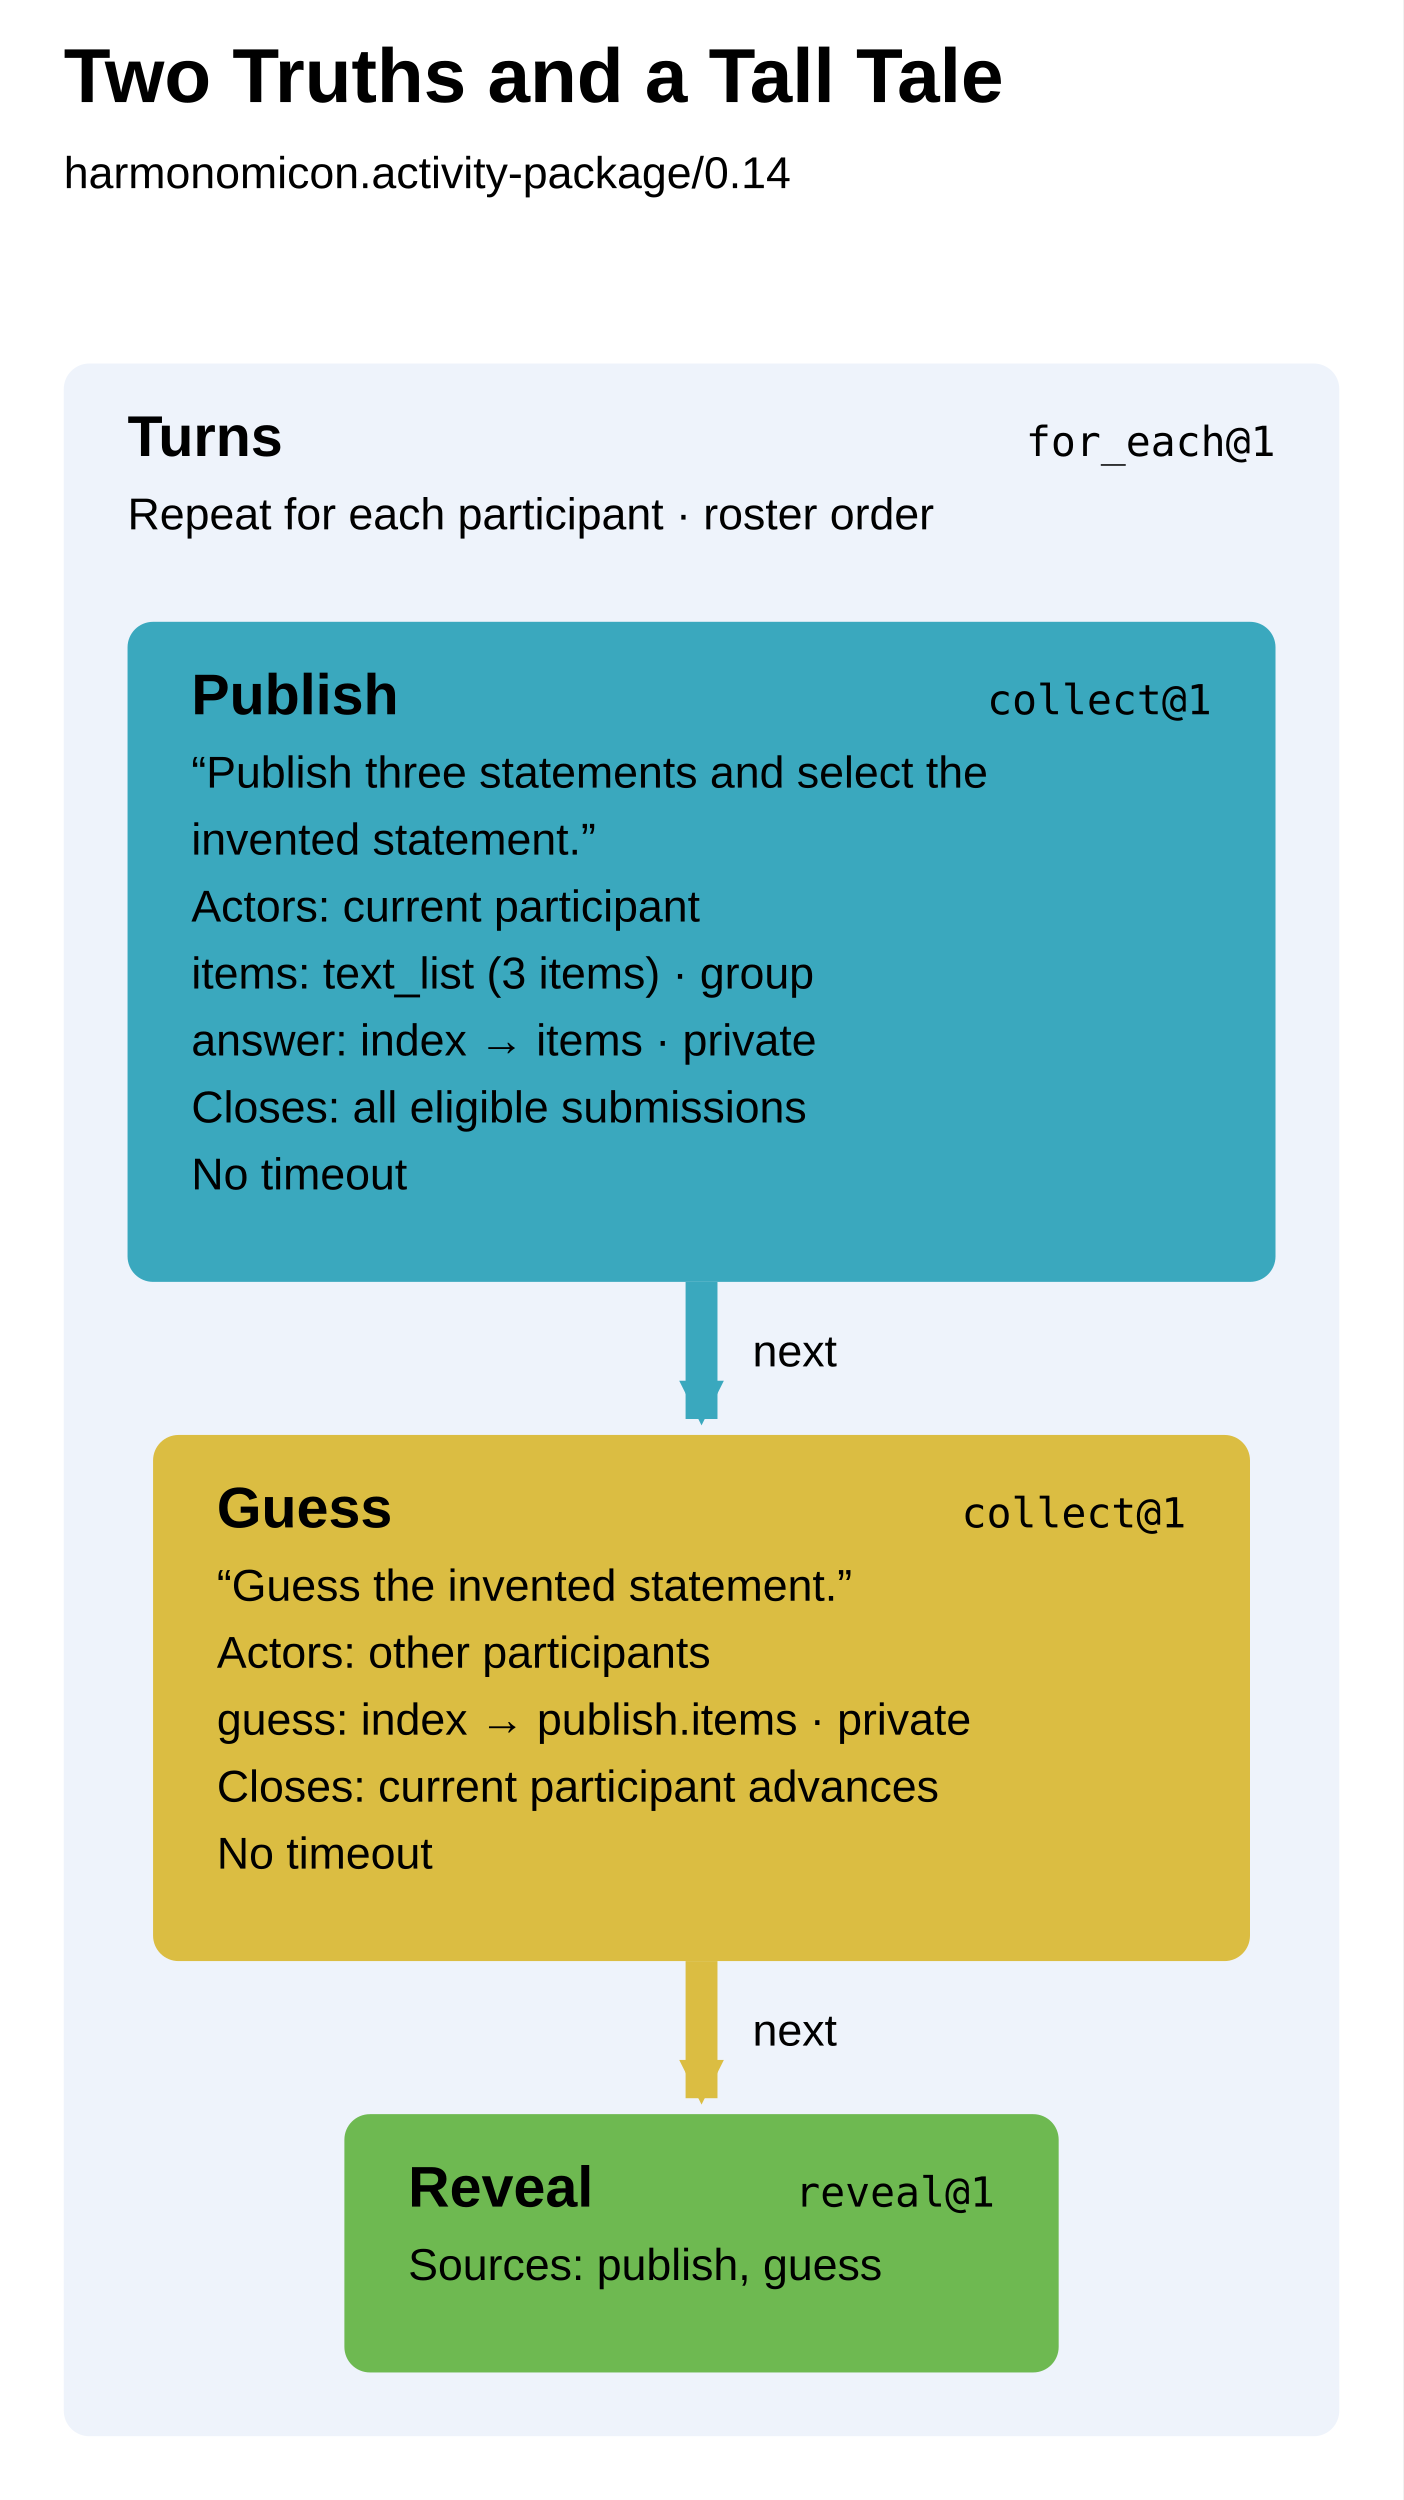
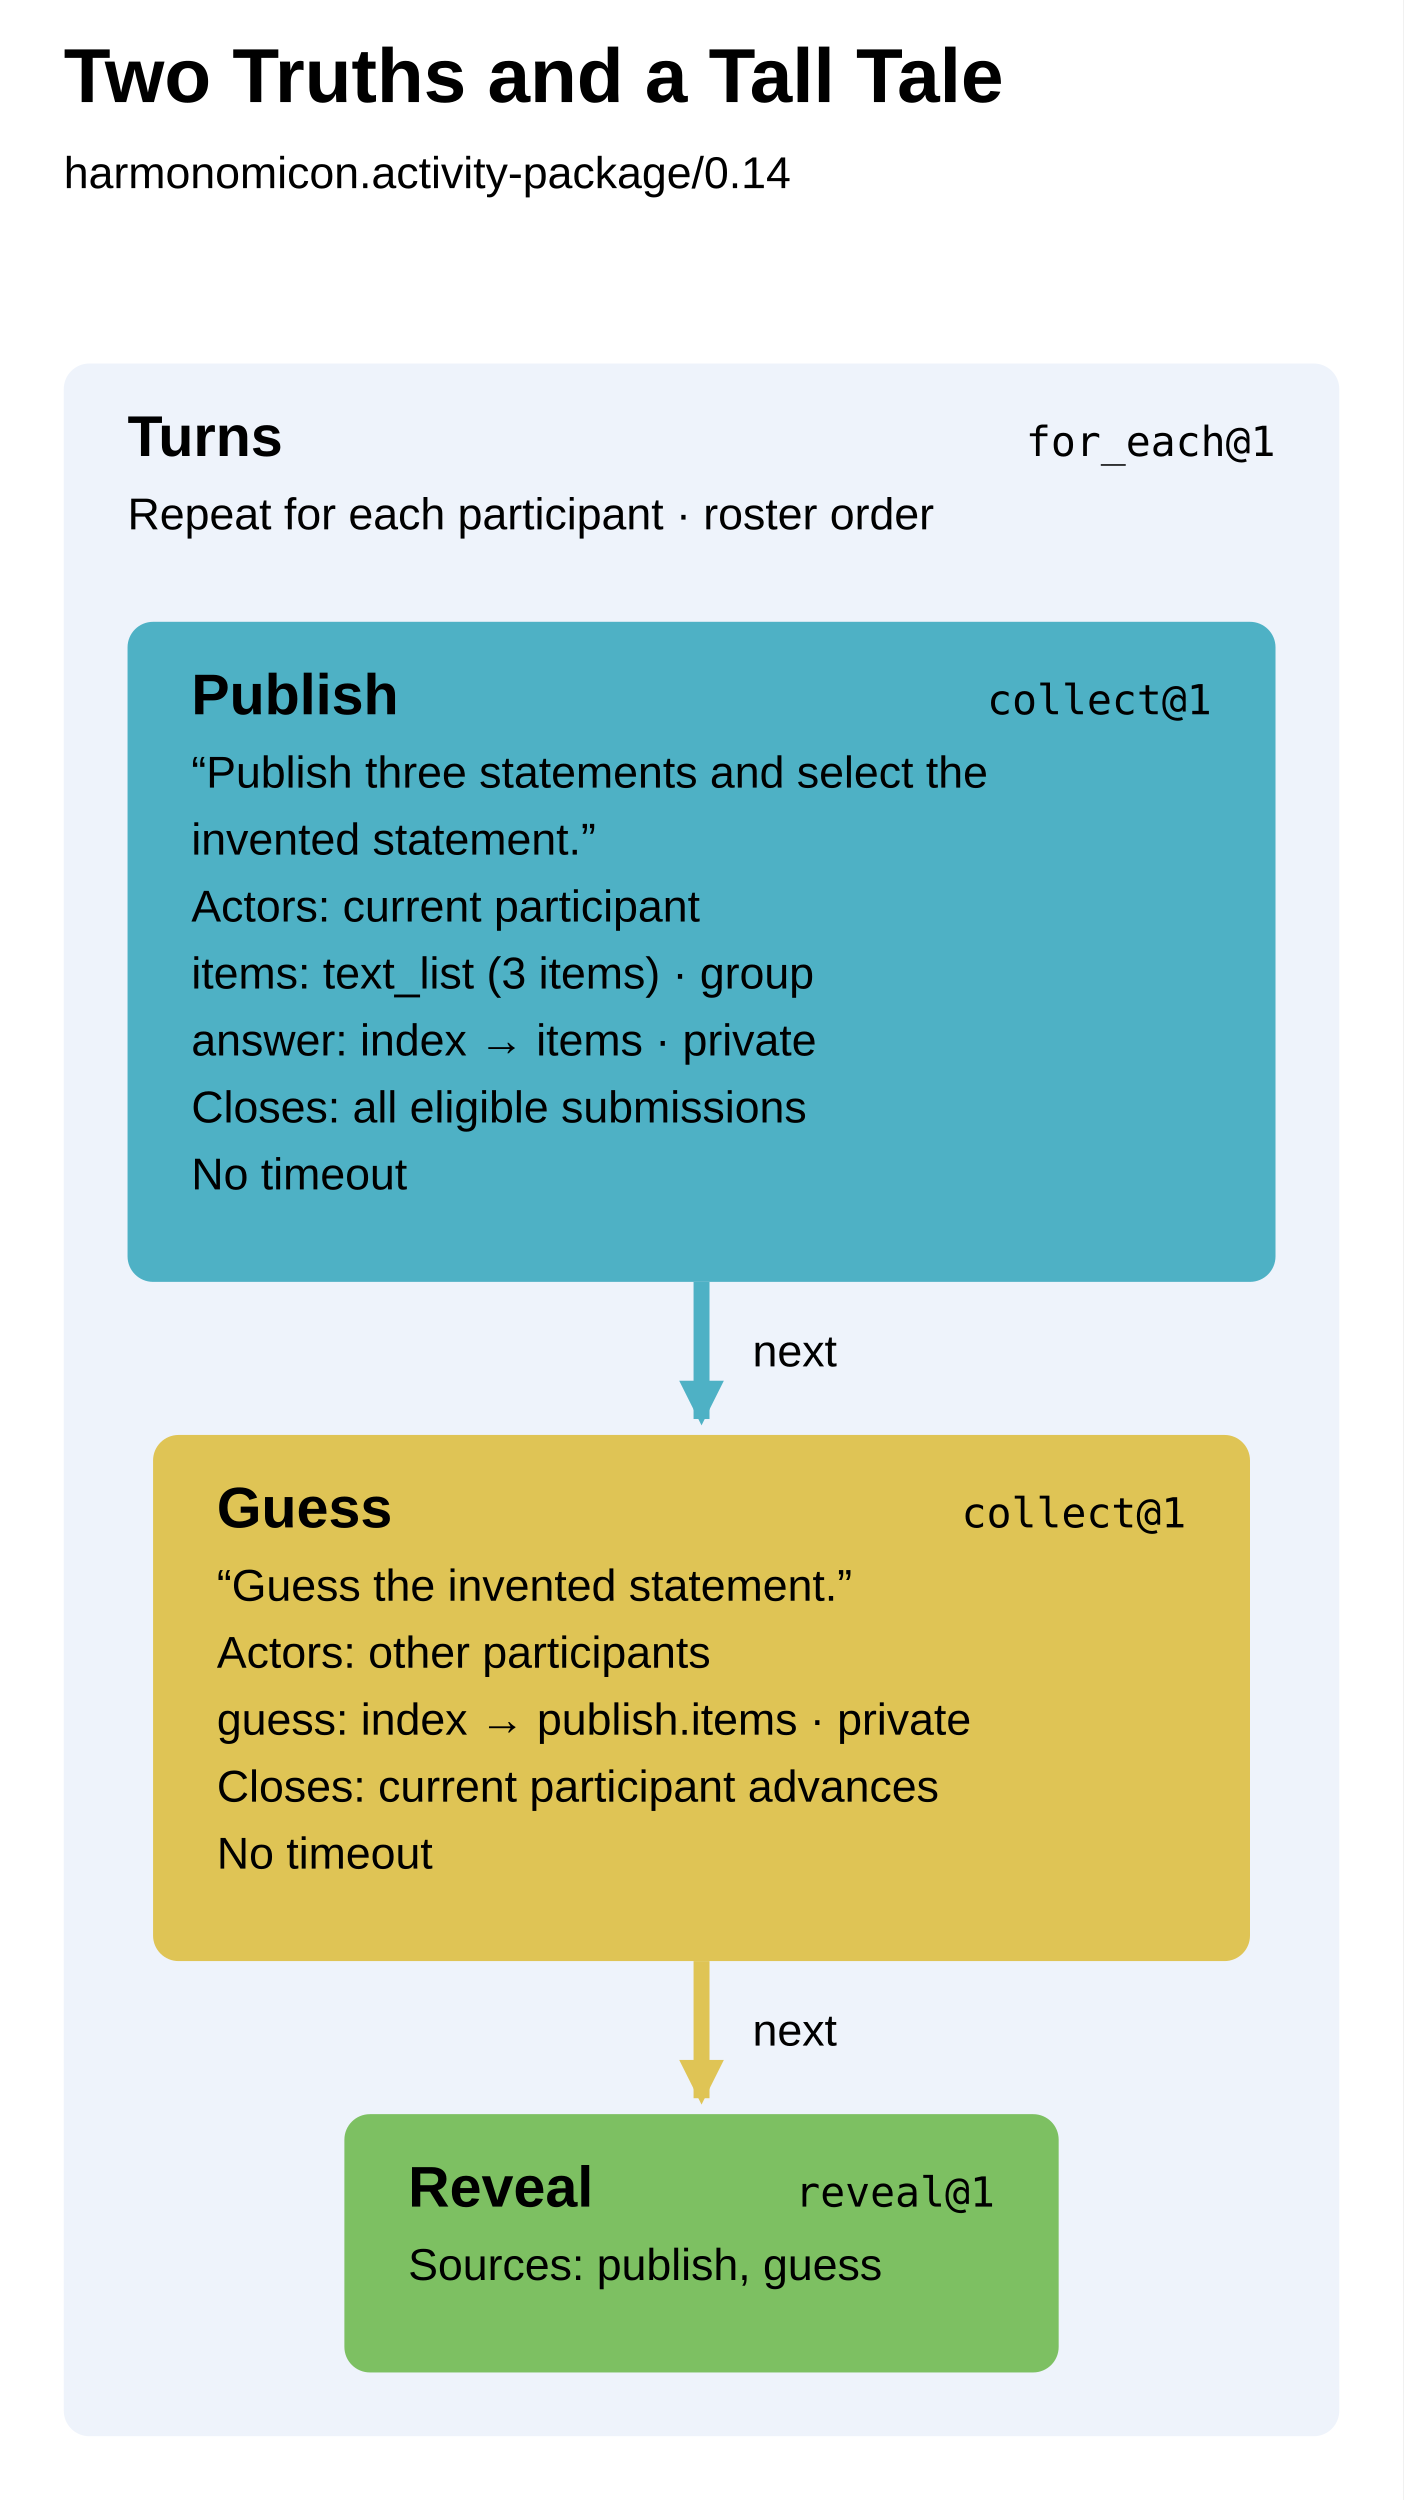
<svg xmlns="http://www.w3.org/2000/svg" width="440" height="784" viewBox="0 0 440 784" aria-label="Two Truths and a Tall Tale runbook" style="font-family:Arial,sans-serif;fill:black">
  <defs>
    <marker id="arrow-0" markerUnits="userSpaceOnUse" markerWidth="14" markerHeight="14" refX="12" refY="7" orient="auto">
-       <path d="M0 0L14 7L0 14Z" fill="#3aa8be" />
+       <path d="M0 0L14 7L0 14Z" fill="#4eb1c5" />
    </marker>
    <marker id="arrow-1" markerUnits="userSpaceOnUse" markerWidth="14" markerHeight="14" refX="12" refY="7" orient="auto">
-       <path d="M0 0L14 7L0 14Z" fill="#dbbd42" />
+       <path d="M0 0L14 7L0 14Z" fill="#dfc455" />
    </marker>
  </defs>
  <rect width="100%" height="100%" fill="white" />
  <text x="20" y="32" font-size="24" font-weight="700">Two Truths and a Tall Tale</text>
  <text x="20" y="59" font-size="14">harmonomicon.activity-package/0.14</text>
  <g data-step="turns" tabindex="0" role="button" aria-label="turns for_each@1">
    <rect x="20" y="114" width="400" height="650" rx="8" fill="#eef3fb" />
    <text x="40" y="143" font-weight="700" font-size="18">Turns</text>
    <text x="400" y="143" text-anchor="end" font-family="ui-monospace, SFMono-Regular, Menlo, Consolas, monospace" font-size="13">for_each@1</text>
    <text x="40" y="166" font-size="14">Repeat for each participant · roster order</text>
  </g>
  <g data-step="publish" tabindex="0" role="button" aria-label="publish collect@1">
-     <rect x="40" y="195" width="360" height="207" rx="8" fill="#3aa8be" />
+     <rect x="40" y="195" width="360" height="207" rx="8" fill="#4eb1c5" />
    <text x="60" y="224" font-weight="700" font-size="18">Publish</text>
    <text x="380" y="224" text-anchor="end" font-family="ui-monospace, SFMono-Regular, Menlo, Consolas, monospace" font-size="13">collect@1</text>
    <text x="60" y="247" font-size="14">“Publish three statements and select the</text>
    <text x="60" y="268" font-size="14">invented statement.”</text>
    <text x="60" y="289" font-size="14">Actors: current participant</text>
    <text x="60" y="310" font-size="14">items: text_list (3 items) · group</text>
    <text x="60" y="331" font-size="14">answer: index → items · private</text>
    <text x="60" y="352" font-size="14">Closes: all eligible submissions</text>
    <text x="60" y="373" font-size="14">No timeout</text>
  </g>
  <g data-step="guess" tabindex="0" role="button" aria-label="guess collect@1">
-     <rect x="48" y="450" width="344" height="165" rx="8" fill="#dbbd42" />
+     <rect x="48" y="450" width="344" height="165" rx="8" fill="#dfc455" />
    <text x="68" y="479" font-weight="700" font-size="18">Guess</text>
    <text x="372" y="479" text-anchor="end" font-family="ui-monospace, SFMono-Regular, Menlo, Consolas, monospace" font-size="13">collect@1</text>
    <text x="68" y="502" font-size="14">“Guess the invented statement.”</text>
    <text x="68" y="523" font-size="14">Actors: other participants</text>
    <text x="68" y="544" font-size="14">guess: index → publish.items · private</text>
    <text x="68" y="565" font-size="14">Closes: current participant advances</text>
    <text x="68" y="586" font-size="14">No timeout</text>
  </g>
  <g data-step="reveal" tabindex="0" role="button" aria-label="reveal reveal@1">
-     <rect x="108" y="663" width="224" height="81" rx="8" fill="#6eb951" />
+     <rect x="108" y="663" width="224" height="81" rx="8" fill="#7dc062" />
    <text x="128" y="692" font-weight="700" font-size="18">Reveal</text>
    <text x="312" y="692" text-anchor="end" font-family="ui-monospace, SFMono-Regular, Menlo, Consolas, monospace" font-size="13">reveal@1</text>
    <text x="128" y="715" font-size="14">Sources: publish, guess</text>
  </g>
-   <path d="M 220 402 L 220 445" fill="none" stroke="#3aa8be" stroke-width="10" marker-end="url(#arrow-0)" />
+   <path d="M 220 402 L 220 445" fill="none" stroke="#4eb1c5" stroke-width="5" marker-end="url(#arrow-0)" />
  <text x="236" y="428.5" font-size="14">next</text>
-   <path d="M 220 615 L 220 658" fill="none" stroke="#dbbd42" stroke-width="10" marker-end="url(#arrow-1)" />
+   <path d="M 220 615 L 220 658" fill="none" stroke="#dfc455" stroke-width="5" marker-end="url(#arrow-1)" />
  <text x="236" y="641.5" font-size="14">next</text>
</svg>
